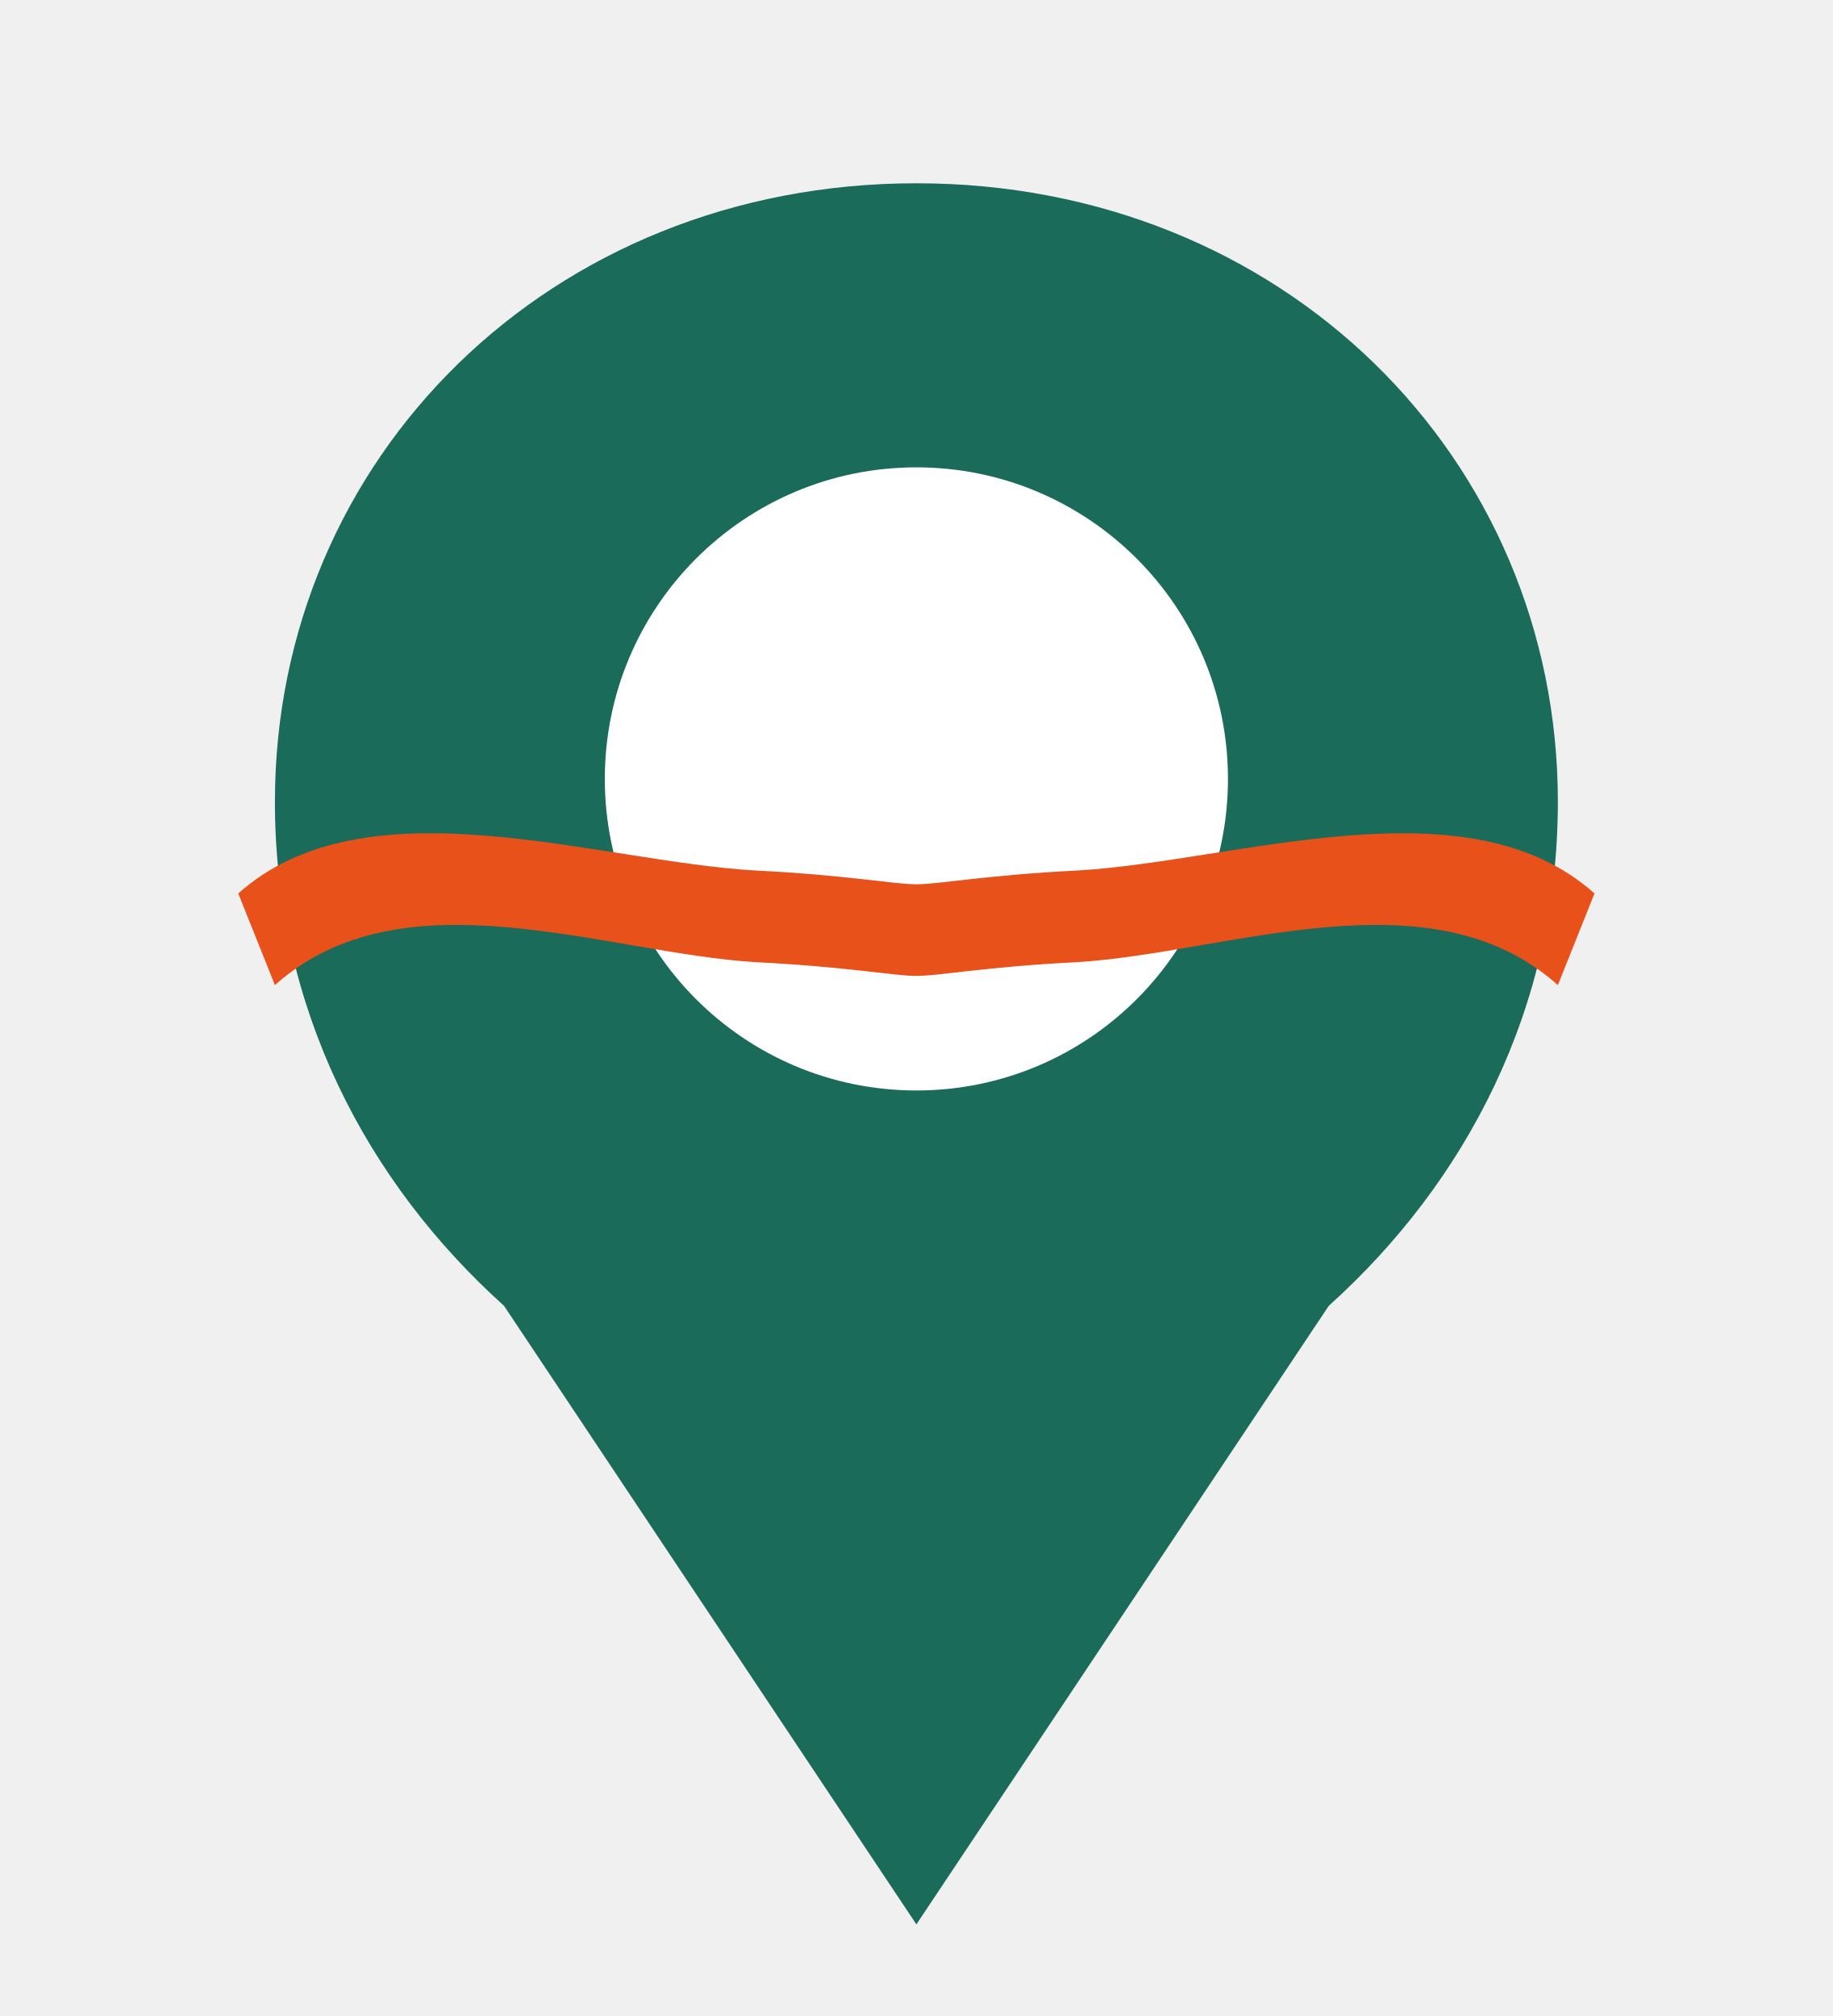
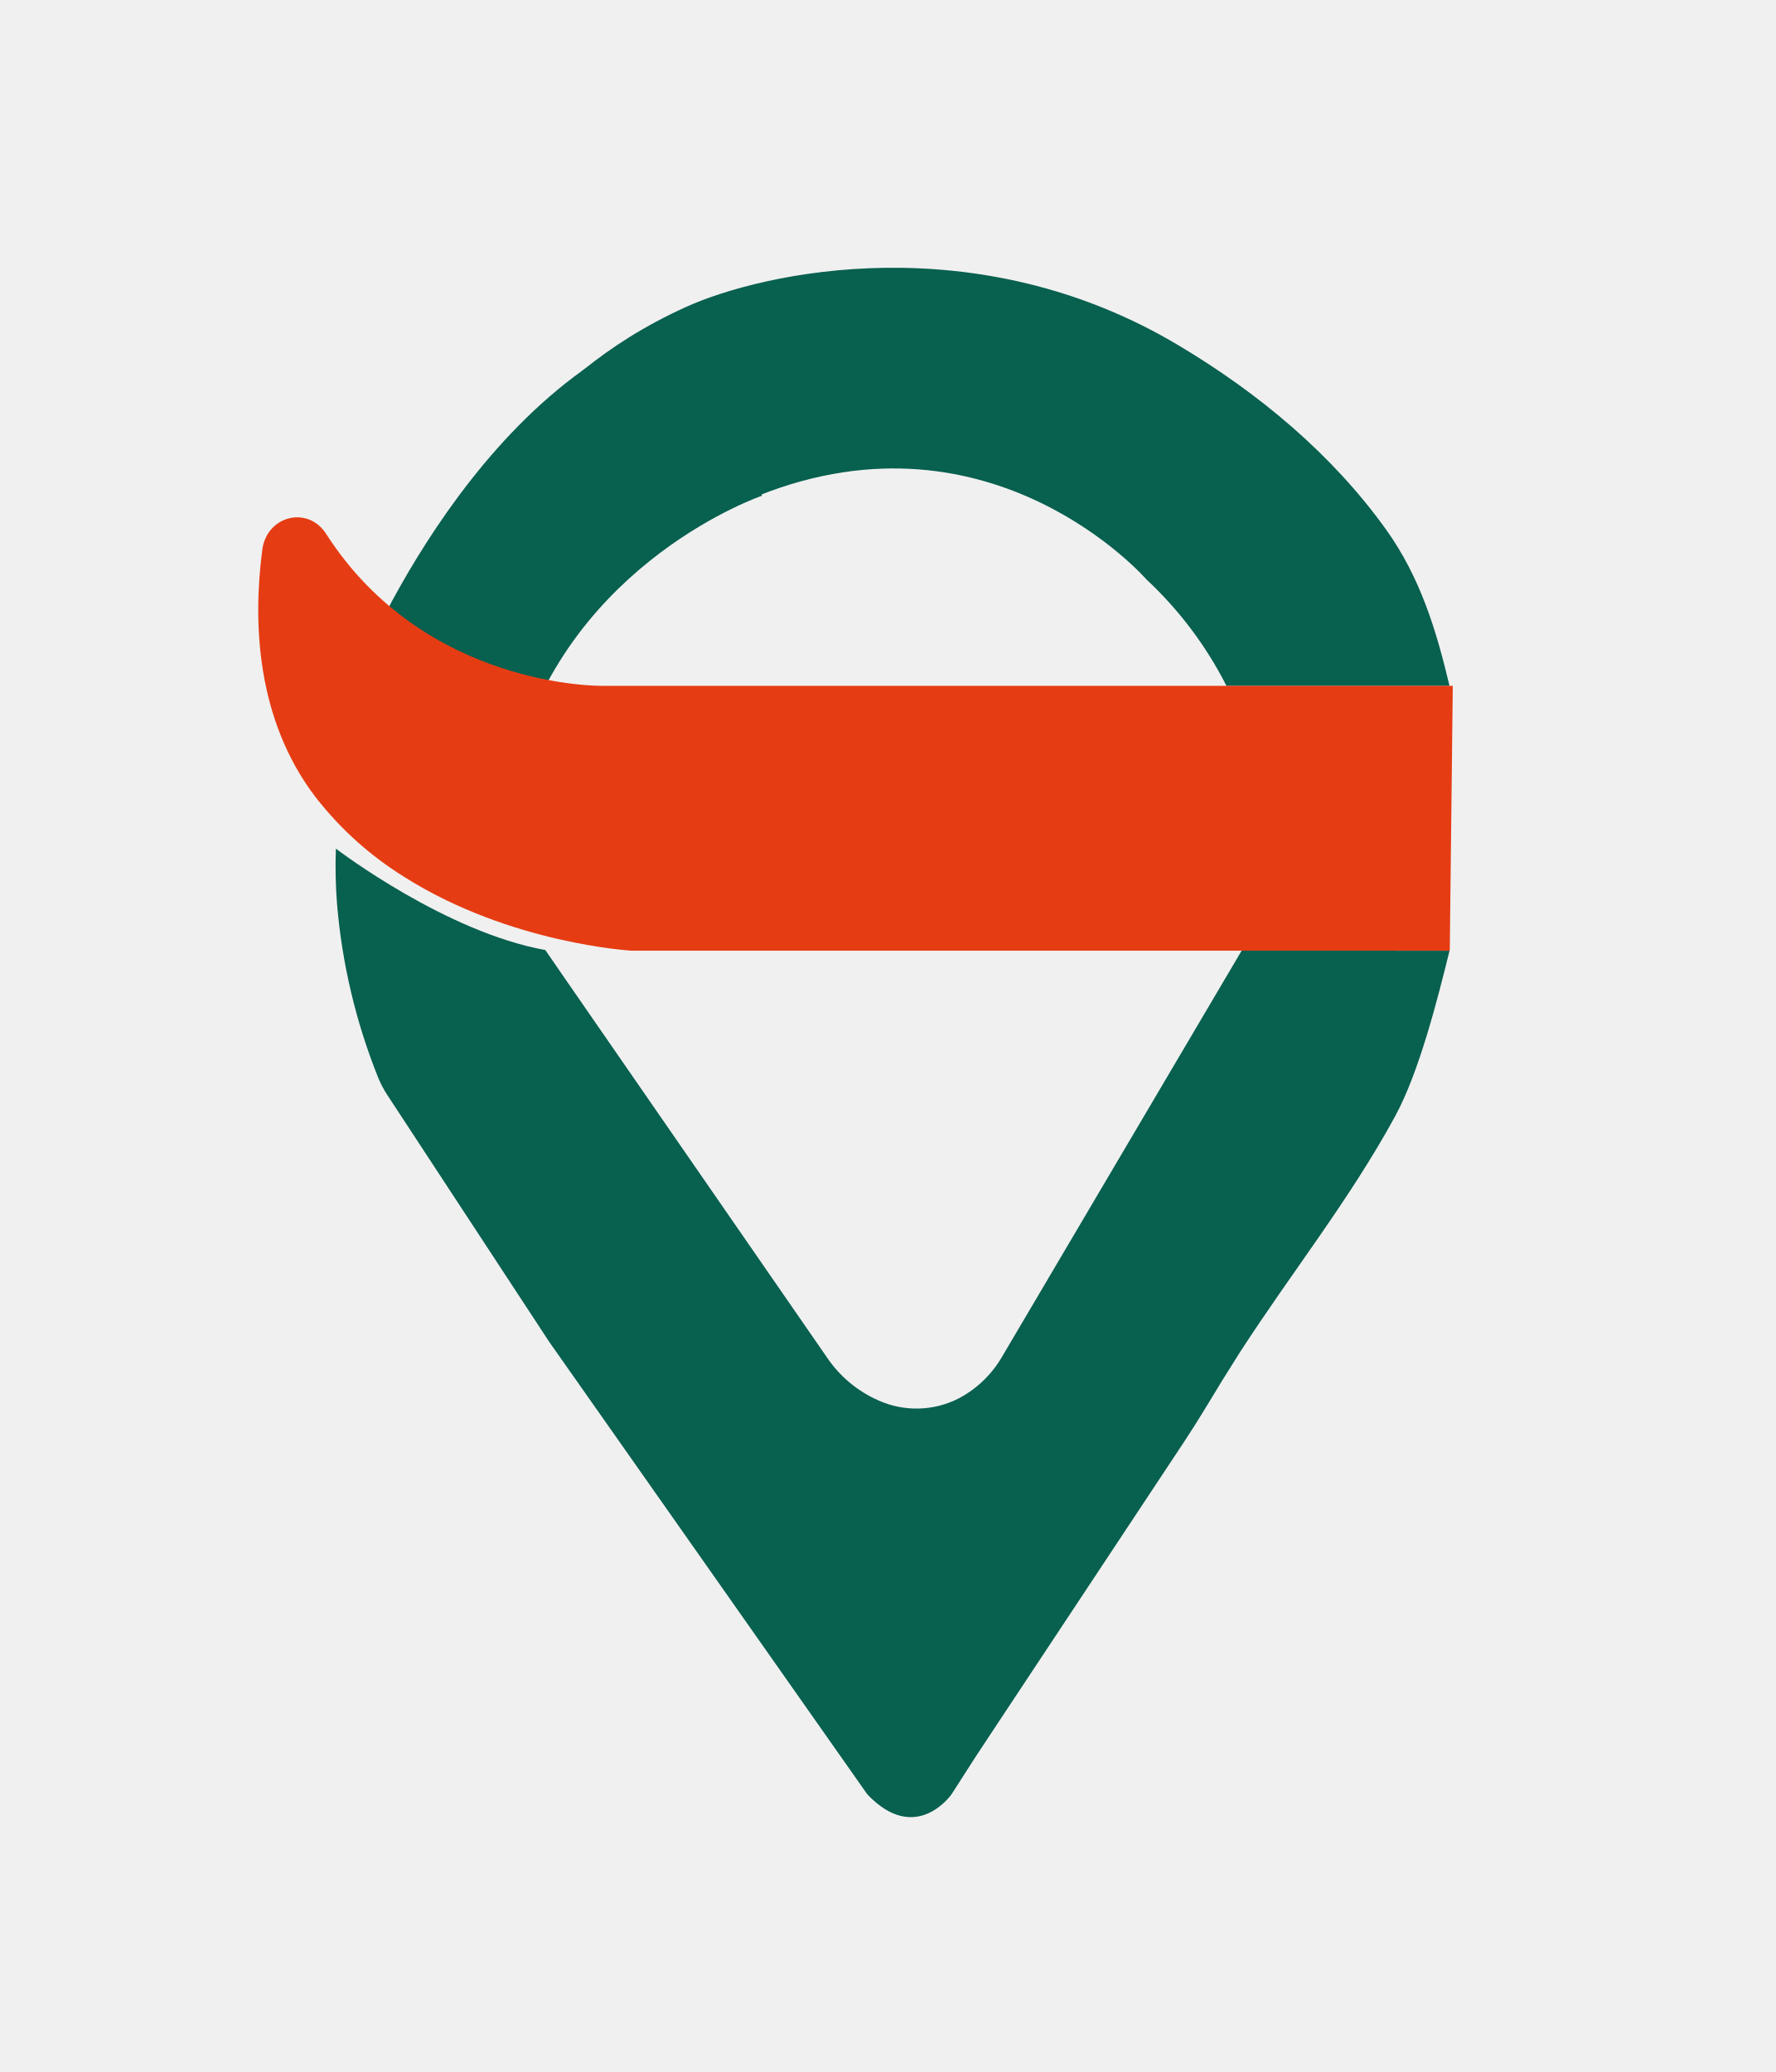
- <svg xmlns="http://www.w3.org/2000/svg" viewBox="0 0 400 440" fill="none">
-   <path d="M200 40     C120 40 60 100 60 175     C60 220 80 258 110 285     L200 420     L290 285     C320 258 340 220 340 175     C340 100 280 40 200 40Z" fill="#1a6b5a" />
-   <circle cx="200" cy="170" r="68" fill="white" />
-   <path d="M52 195 C80 170 130 188 165 190 C185 191 195 193 200 193 C205 193 215 191 235 190 C270 188 320 170 348 195 L340 215 C312 190 268 208 235 210 C215 211 205 213 200 213 C195 213 185 211 165 210 C132 208 88 190 60 215 Z" fill="#e8511a" />
+ <svg xmlns="http://www.w3.org/2000/svg" id="Layer_1" data-name="Layer 1" viewBox="0 0 300 350">
+   <defs>
+     <style>.cls-1{fill:#08604f;}.cls-2{fill:#e63c13;}</style>
+   </defs>
+   <path class="cls-1" d="M244.87,160.59c-2,8.12-5.13,20.54-9.21,28-7.62,14-17.54,26.45-26.16,39.77-1,1.58-2,3.18-3,4.78-2.1,3.46-4.13,6.86-6.35,10.23q-16.38,24.73-32.76,49.47c-.86,1.3-1.73,2.6-2.58,3.91l-4.07,6.34s-6,8.68-14.23,0L92.75,226.62,65.41,184.94A17.68,17.68,0,0,1,63.87,182a101.42,101.42,0,0,1-6.93-29.24,81.19,81.19,0,0,1-.2-9.41c.57.43,18.62,14.11,35.38,17.13l3.21,4.66,44.33,64.1a20.39,20.39,0,0,0,8.74,7.32,15.66,15.66,0,0,0,13.72-.43,18.42,18.42,0,0,0,7.25-7.11l40.39-68.45Z" />
+   <path class="cls-1" d="M128.74,83.73s-32.26,11-41.48,44.62-27.84-12.5-27.84-12.5S78.85,65.06,115.93,53.7" />
+   <path class="cls-1" d="M79.45,88.69c.41-2.88,8.64-24.26,36.46-36.85,12.83-5.81,49.05-14,83.37,6.61,13.38,8,25.74,18.26,34.87,31,5.79,8.09,8.48,17,10.72,26.41H207.19a64.53,64.53,0,0,0-13.54-18s-26-29.88-65.46-14.16a8,8,0,0,1-9.45-2.65C115.39,76.51,77.94,99.38,79.45,88.69Z" />
+   <path class="cls-2" d="M244.91,160.59H106.71s-20.45-1.14-38.29-12.38A57.15,57.15,0,0,1,53.3,134.64c-10-13.11-10.6-29.51-9-41.7C45,87.12,52,85.34,55.1,90.19c16.76,26.14,46.61,25.66,46.61,25.66H245.42" />
</svg>
